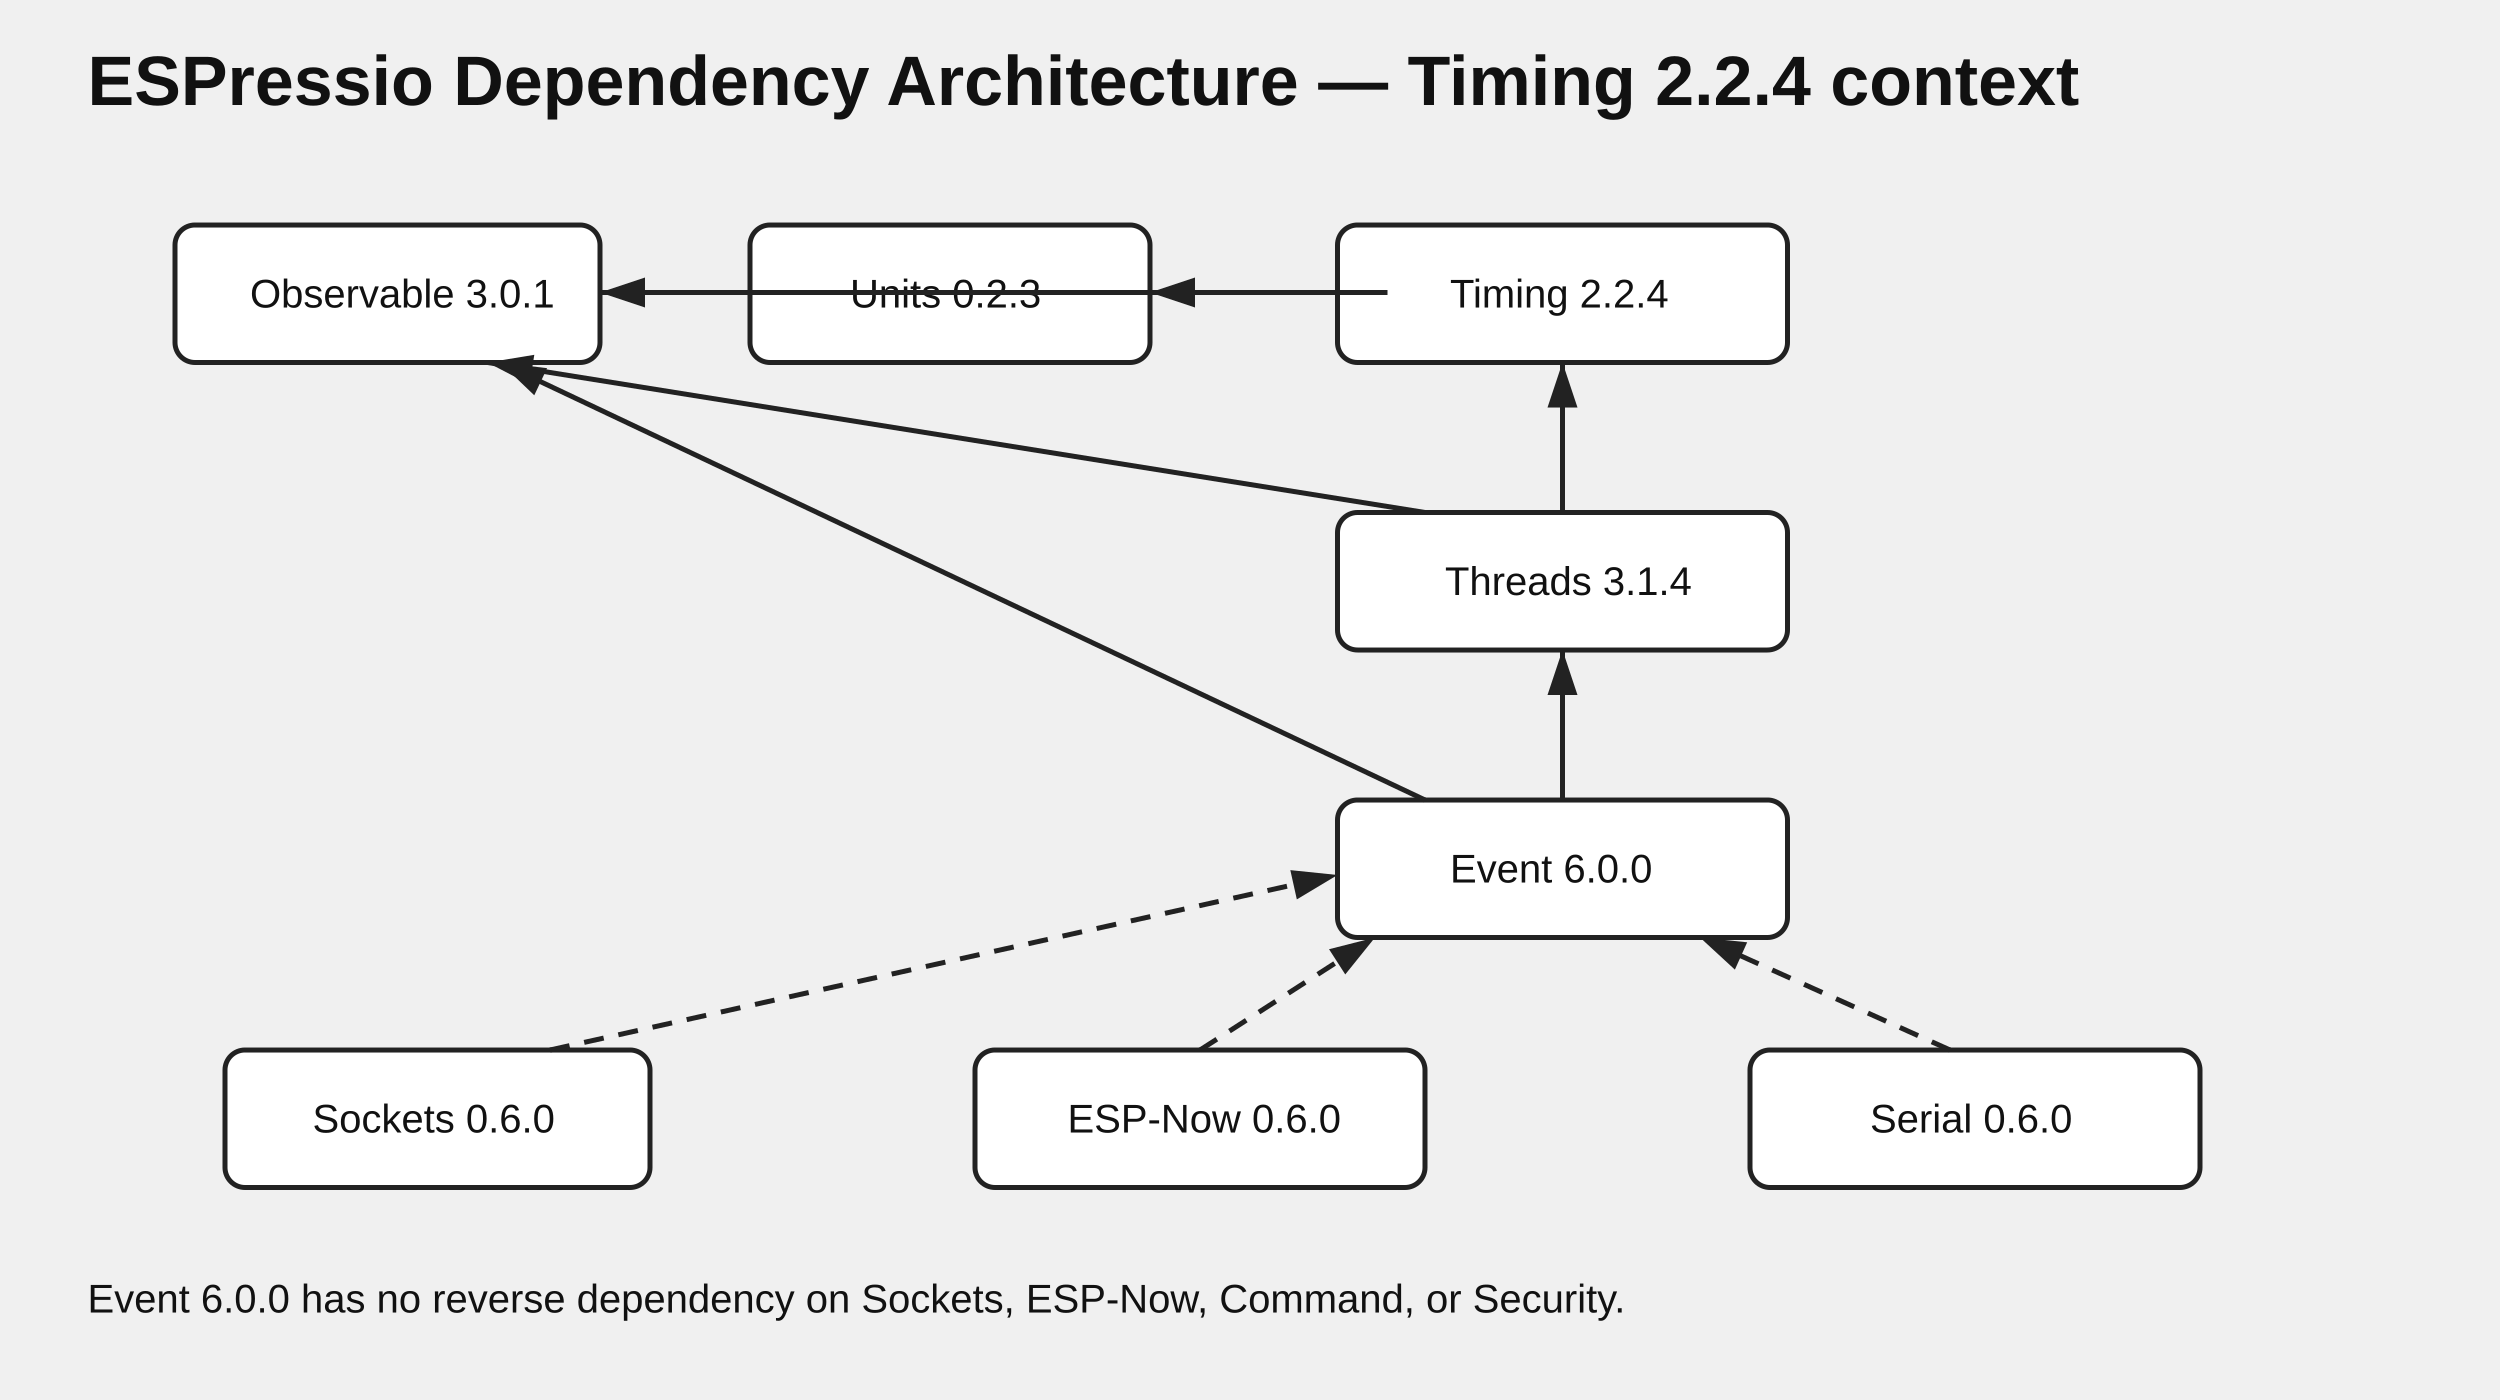
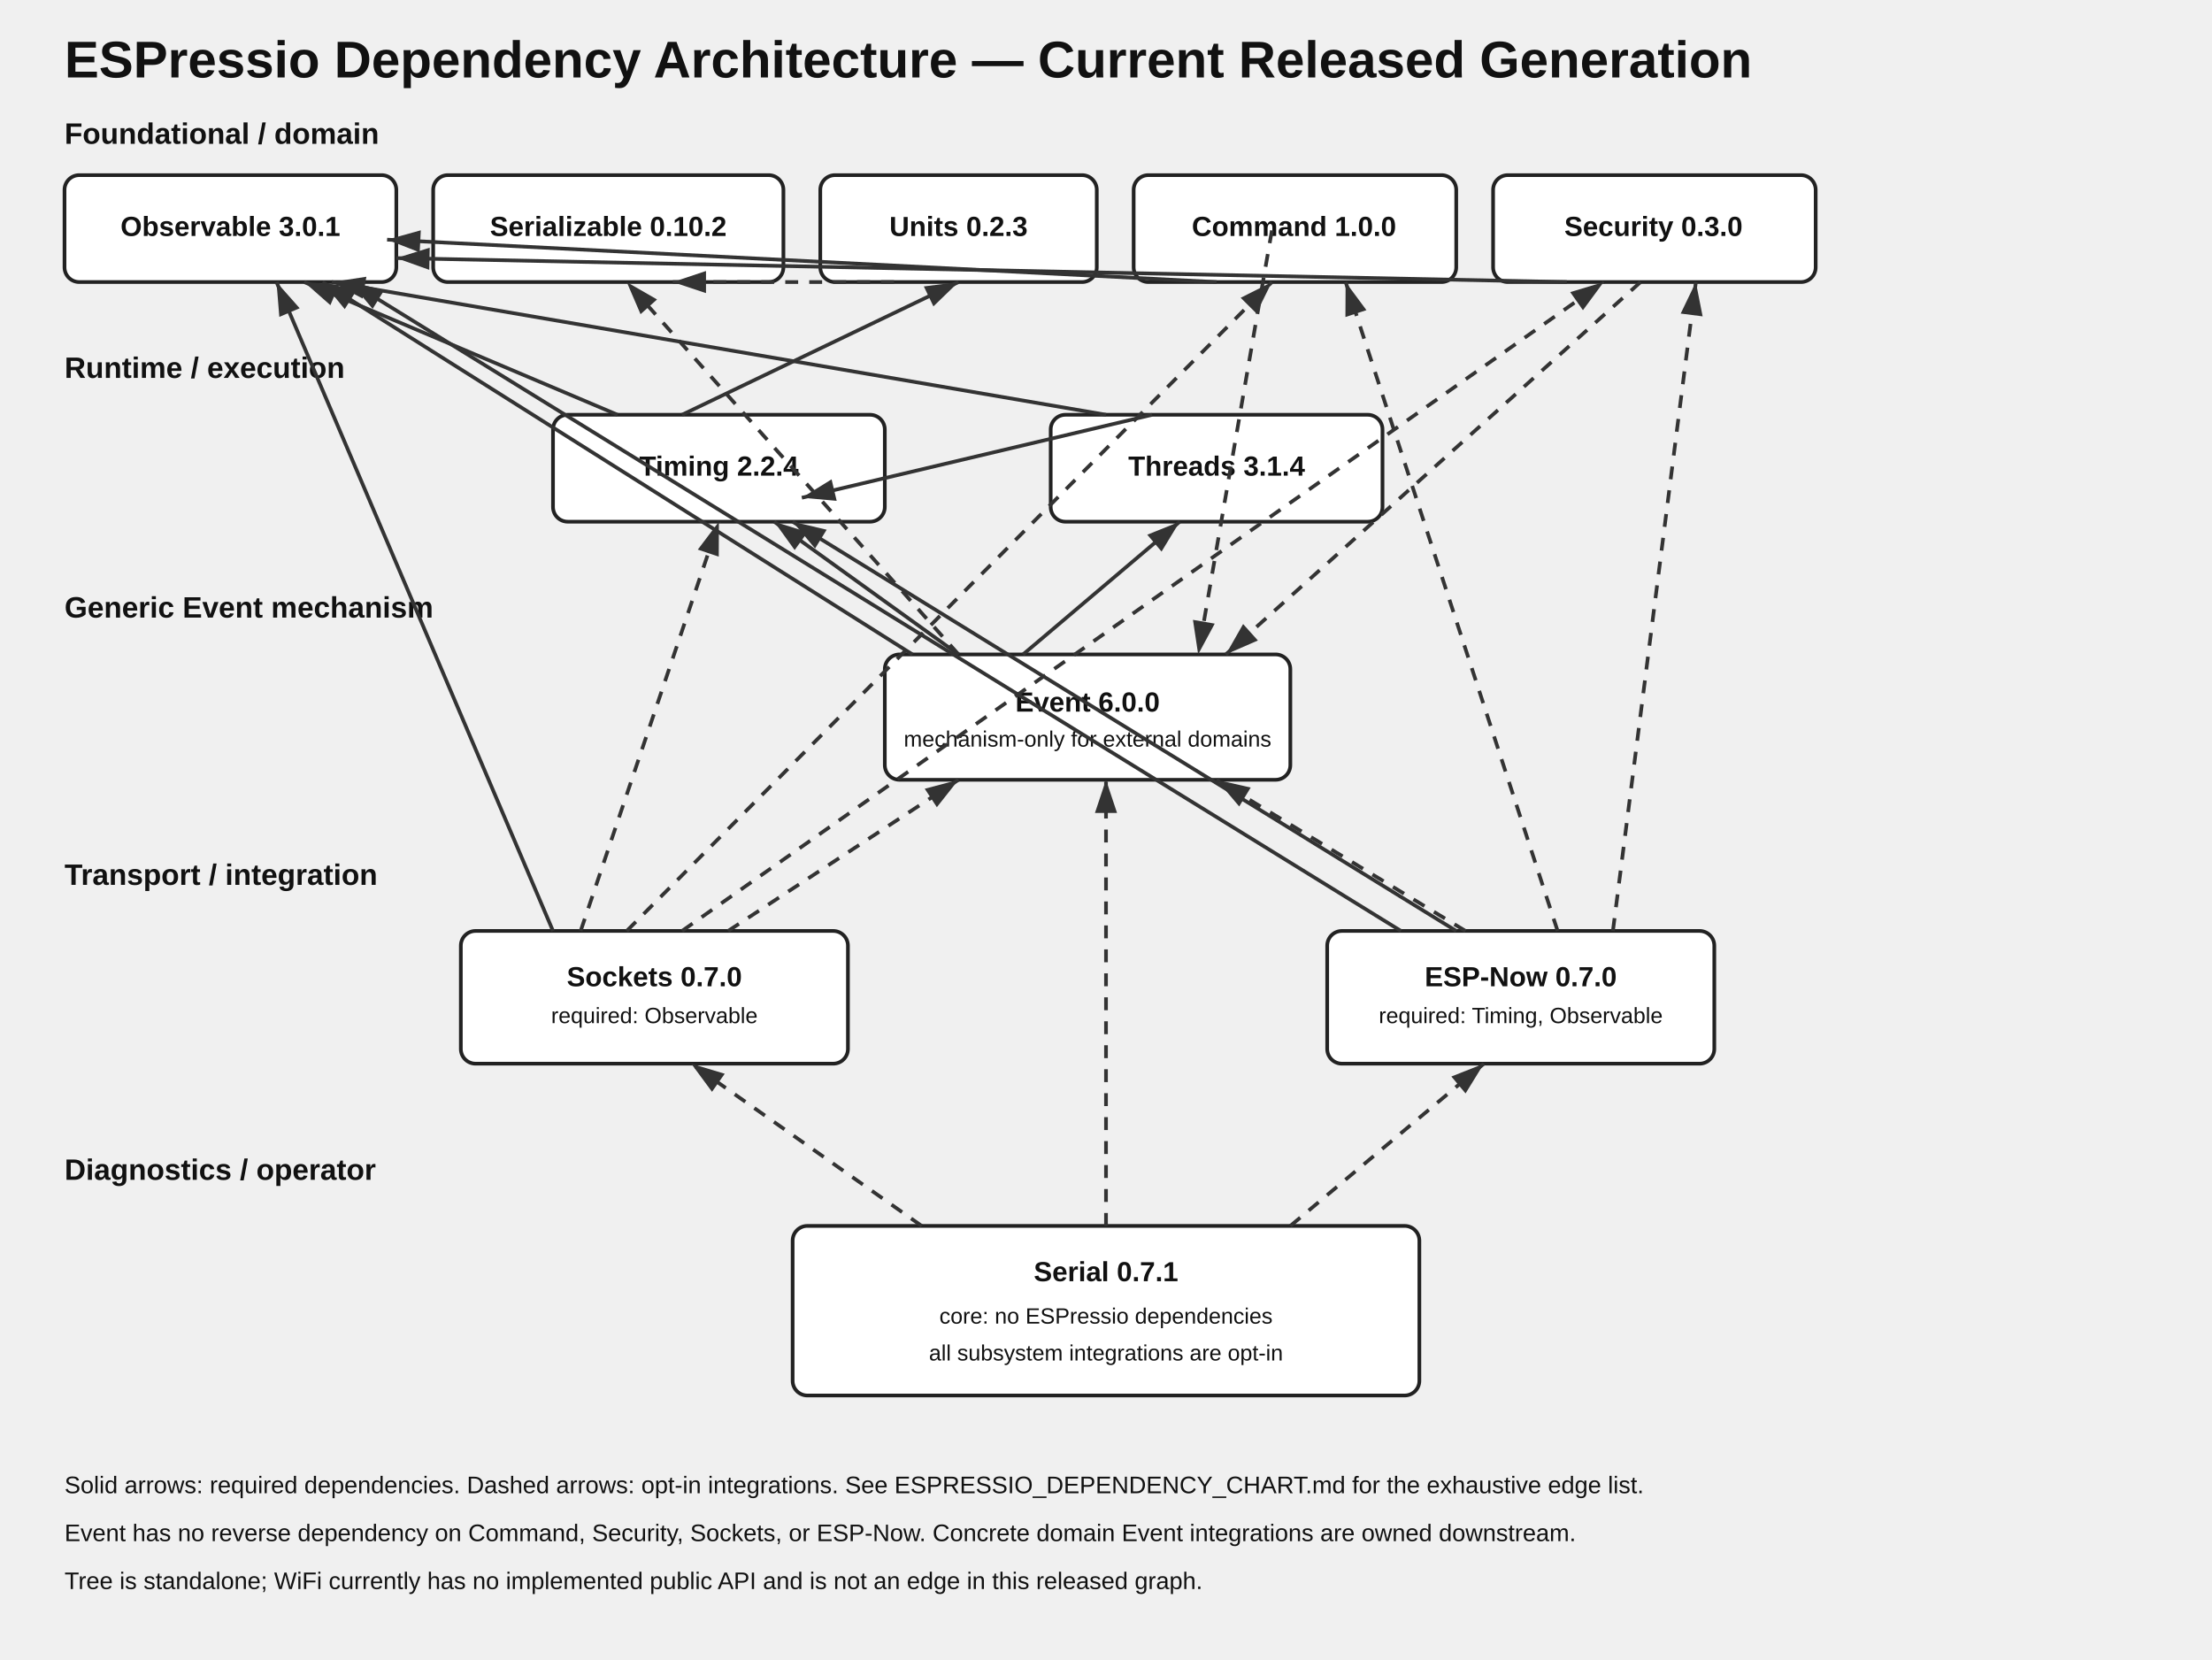
- <svg xmlns="http://www.w3.org/2000/svg" width="1000" height="560" viewBox="0 0 1000 560">
-   <style>text{font-family:Arial,sans-serif;fill:#111}.t{font-size:28px;font-weight:700}.n{fill:#fff;stroke:#222;stroke-width:2}.l{font-size:16px}.e{stroke:#222;stroke-width:2;fill:none;marker-end:url(#a)}.o{stroke-dasharray:8 6}</style>
+ <svg xmlns="http://www.w3.org/2000/svg" width="1200" height="900" viewBox="0 0 1200 900">
+   <style>text{font-family:Arial,sans-serif;fill:#111}.title{font-size:28px;font-weight:700}.section{font-size:16px;font-weight:700}.node{fill:#fff;stroke:#222;stroke-width:2}.label{font-size:15px;font-weight:600;text-anchor:middle}.small{font-size:12px;text-anchor:middle}.note{font-size:13px}.edge{stroke:#333;stroke-width:2;fill:none;marker-end:url(#arrow)}.optional{stroke-dasharray:7 6}</style>
  <defs>
-     <marker id="a" markerWidth="10" markerHeight="10" refX="9" refY="3" orient="auto">
-       <path d="M0,0 L0,6 L9,3 z" fill="#222" />
+     <marker id="arrow" markerWidth="10" markerHeight="10" refX="9" refY="3" orient="auto">
+       <path d="M0,0 L0,6 L9,3 z" fill="#333" />
    </marker>
  </defs>
-   <text class="t" x="35" y="42">ESPressio Dependency Architecture — Timing 2.2.4 context</text>
-   <rect class="n" x="70" y="90" width="170" height="55" rx="8" />
-   <text class="l" x="100" y="123">Observable 3.0.1</text>
-   <rect class="n" x="300" y="90" width="160" height="55" rx="8" />
-   <text class="l" x="340" y="123">Units 0.2.3</text>
-   <rect class="n" x="535" y="90" width="180" height="55" rx="8" />
-   <text class="l" x="580" y="123">Timing 2.2.4</text>
-   <rect class="n" x="535" y="205" width="180" height="55" rx="8" />
-   <text class="l" x="578" y="238">Threads 3.1.4</text>
-   <rect class="n" x="535" y="320" width="180" height="55" rx="8" />
-   <text class="l" x="580" y="353">Event 6.0.0</text>
-   <rect class="n" x="90" y="420" width="170" height="55" rx="8" />
-   <text class="l" x="125" y="453">Sockets 0.6.0</text>
-   <rect class="n" x="390" y="420" width="180" height="55" rx="8" />
-   <text class="l" x="427" y="453">ESP-Now 0.6.0</text>
-   <rect class="n" x="700" y="420" width="180" height="55" rx="8" />
-   <text class="l" x="748" y="453">Serial 0.6.0</text>
-   <path class="e" d="M535 117 L460 117" />
-   <path class="e" d="M555 117 L240 117" />
-   <path class="e" d="M625 205 L625 145" />
-   <path class="e" d="M570 205 L195 145" />
-   <path class="e" d="M625 320 L625 260" />
-   <path class="e" d="M570 320 L200 145" />
-   <path class="o e" d="M220 420 L535 350" />
-   <path class="o e" d="M480 420 L550 375" />
-   <path class="o e" d="M780 420 L680 375" />
-   <text class="l" x="35" y="525">Event 6.0.0 has no reverse dependency on Sockets, ESP-Now, Command, or Security.</text>
+   <text class="title" x="35" y="42">ESPressio Dependency Architecture — Current Released Generation</text>
+   <text class="section" x="35" y="78">Foundational / domain</text>
+   <rect class="node" x="35" y="95" width="180" height="58" rx="8" />
+   <text class="label" x="125" y="128">Observable 3.0.1</text>
+   <rect class="node" x="235" y="95" width="190" height="58" rx="8" />
+   <text class="label" x="330" y="128">Serializable 0.10.2</text>
+   <rect class="node" x="445" y="95" width="150" height="58" rx="8" />
+   <text class="label" x="520" y="128">Units 0.2.3</text>
+   <rect class="node" x="615" y="95" width="175" height="58" rx="8" />
+   <text class="label" x="702" y="128">Command 1.0.0</text>
+   <rect class="node" x="810" y="95" width="175" height="58" rx="8" />
+   <text class="label" x="897" y="128">Security 0.3.0</text>
+   <path class="edge optional" d="M485 153 L365 153" />
+   <path class="edge" d="M660 153 L210 130" />
+   <path class="edge" d="M850 153 L215 140" />
+   <text class="section" x="35" y="205">Runtime / execution</text>
+   <rect class="node" x="300" y="225" width="180" height="58" rx="8" />
+   <text class="label" x="390" y="258">Timing 2.2.4</text>
+   <rect class="node" x="570" y="225" width="180" height="58" rx="8" />
+   <text class="label" x="660" y="258">Threads 3.1.4</text>
+   <path class="edge" d="M370 225 L520 153" />
+   <path class="edge" d="M335 225 L165 153" />
+   <path class="edge" d="M625 225 L435 270" />
+   <path class="edge" d="M600 225 L180 153" />
+   <text class="section" x="35" y="335">Generic Event mechanism</text>
+   <rect class="node" x="480" y="355" width="220" height="68" rx="8" />
+   <text class="label" x="590" y="386">Event 6.0.0</text>
+   <text class="small" x="590" y="405">mechanism-only for external domains</text>
+   <path class="edge" d="M555 355 L640 283" />
+   <path class="edge" d="M520 355 L420 283" />
+   <path class="edge" d="M495 355 L175 153" />
+   <path class="edge optional" d="M520 355 L340 153" />
+   <path class="edge optional" d="M690 125 L650 355" />
+   <path class="edge optional" d="M890 153 L665 355" />
+   <text class="section" x="35" y="480">Transport / integration</text>
+   <rect class="node" x="250" y="505" width="210" height="72" rx="8" />
+   <text class="label" x="355" y="535">Sockets 0.7.0</text>
+   <text class="small" x="355" y="555">required: Observable</text>
+   <rect class="node" x="720" y="505" width="210" height="72" rx="8" />
+   <text class="label" x="825" y="535">ESP-Now 0.7.0</text>
+   <text class="small" x="825" y="555">required: Timing, Observable</text>
+   <path class="edge" d="M300 505 L150 153" />
+   <path class="edge optional" d="M395 505 L520 423" />
+   <path class="edge optional" d="M340 505 L690 153" />
+   <path class="edge optional" d="M370 505 L870 153" />
+   <path class="edge optional" d="M315 505 L390 283" />
+   <path class="edge" d="M790 505 L430 283" />
+   <path class="edge" d="M760 505 L190 153" />
+   <path class="edge optional" d="M795 505 L660 423" />
+   <path class="edge optional" d="M845 505 L730 153" />
+   <path class="edge optional" d="M875 505 L920 153" />
+   <text class="section" x="35" y="640">Diagnostics / operator</text>
+   <rect class="node" x="430" y="665" width="340" height="92" rx="8" />
+   <text class="label" x="600" y="695">Serial 0.7.1</text>
+   <text class="small" x="600" y="718">core: no ESPressio dependencies</text>
+   <text class="small" x="600" y="738">all subsystem integrations are opt-in</text>
+   <path class="edge optional" d="M500 665 L375 577" />
+   <path class="edge optional" d="M700 665 L805 577" />
+   <path class="edge optional" d="M600 665 L600 423" />
+   <text class="note" x="35" y="810">Solid arrows: required dependencies. Dashed arrows: opt-in integrations. See ESPRESSIO_DEPENDENCY_CHART.md for the exhaustive edge list.</text>
+   <text class="note" x="35" y="836">Event has no reverse dependency on Command, Security, Sockets, or ESP-Now. Concrete domain Event integrations are owned downstream.</text>
+   <text class="note" x="35" y="862">Tree is standalone; WiFi currently has no implemented public API and is not an edge in this released graph.</text>
</svg>
